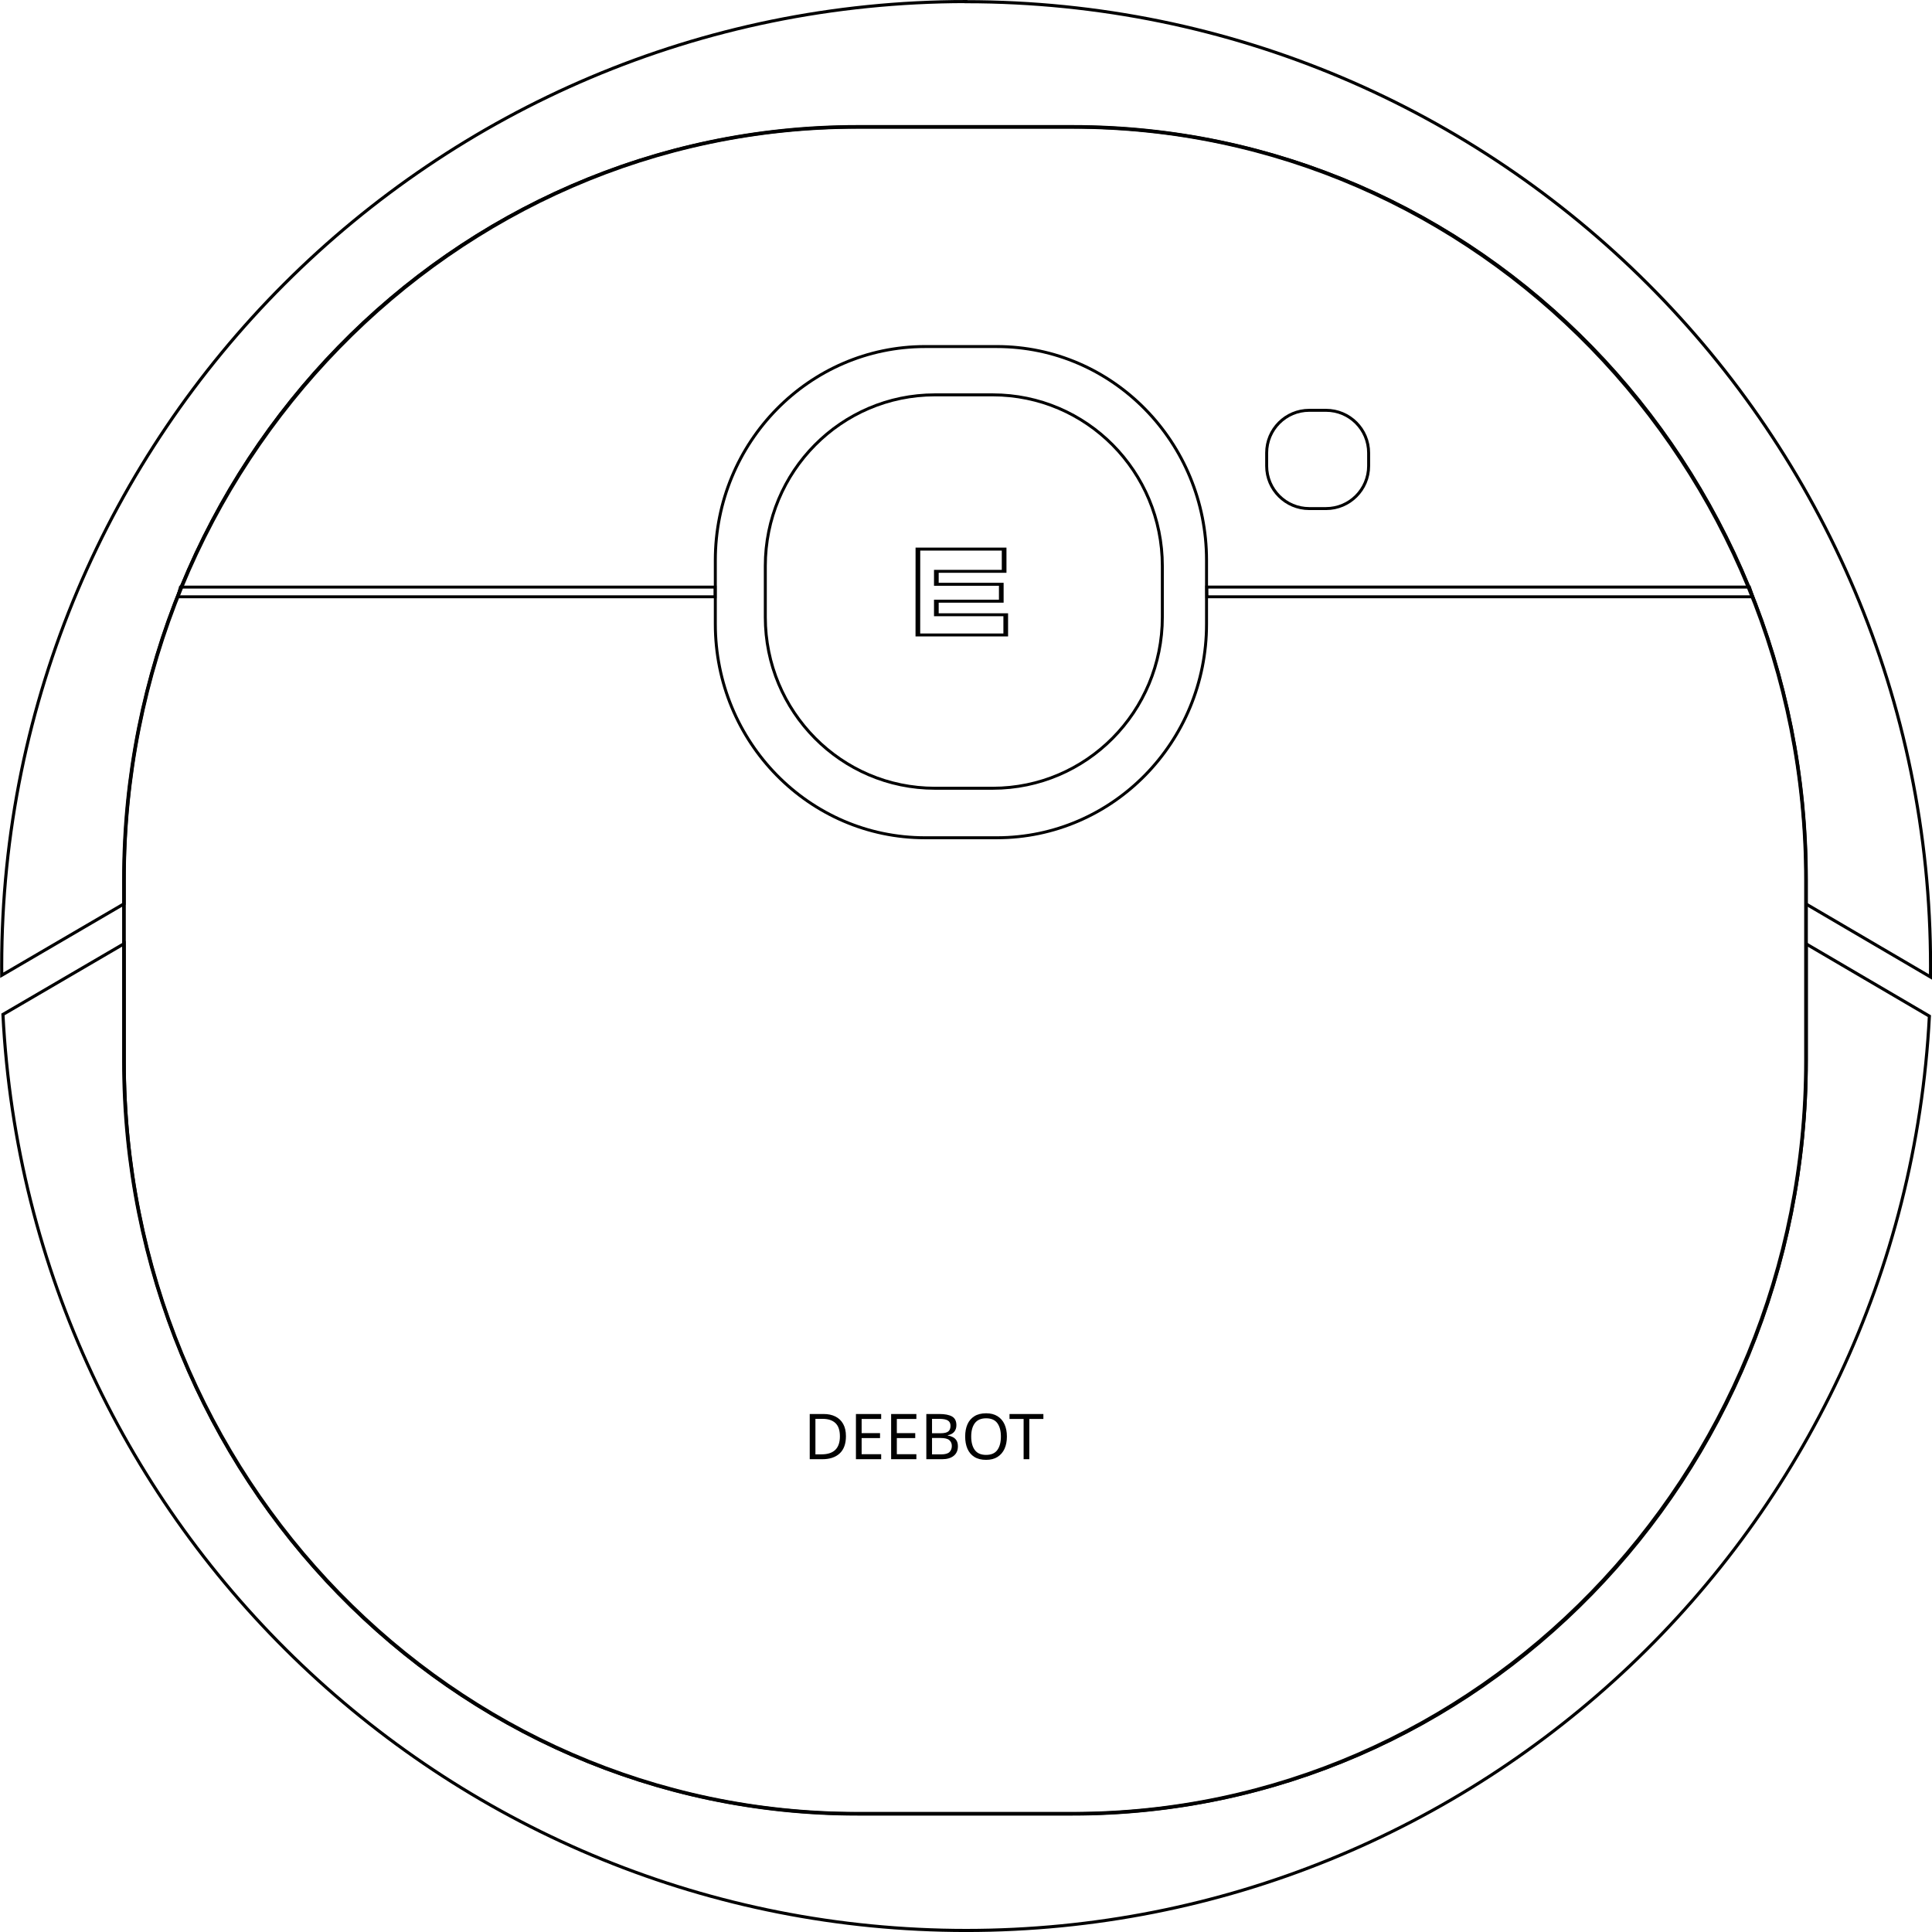
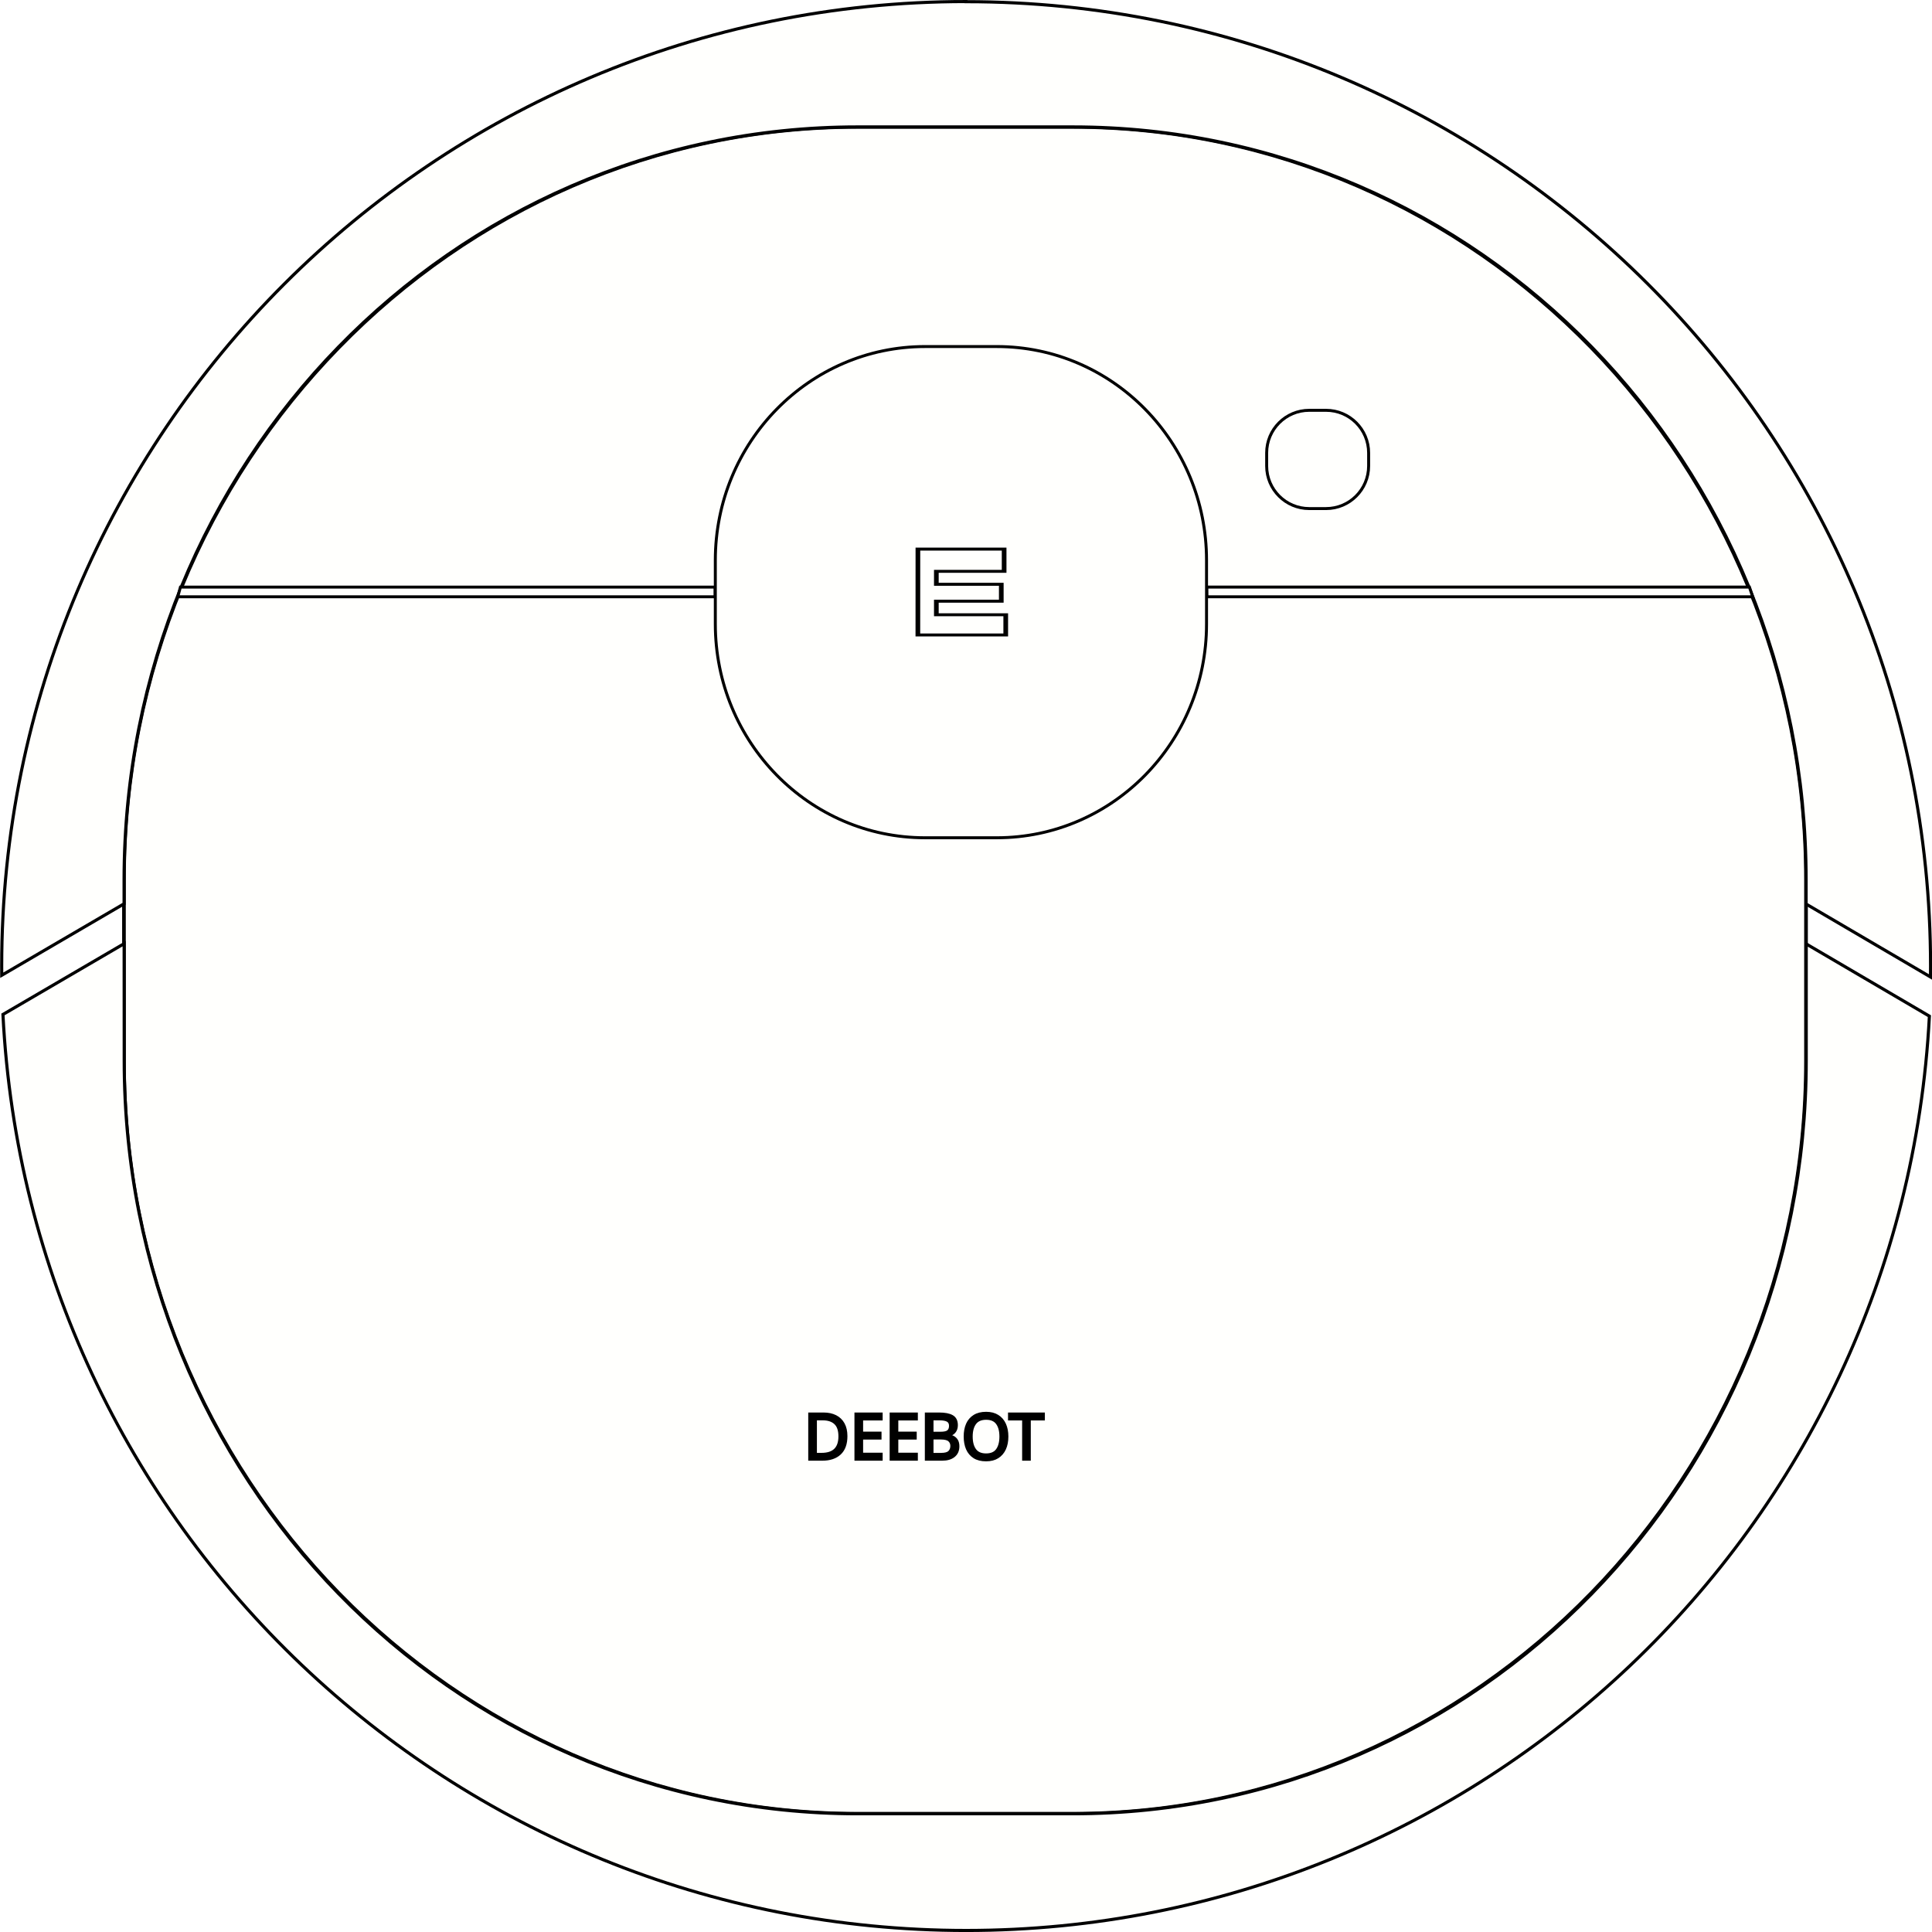
<svg xmlns="http://www.w3.org/2000/svg" width="800" height="800" version="1.1" viewBox="0 0 800 800">
  <g>
-     <g fill="none" stroke="#000">
-       <rect x="316.9" y="163.5" width="164.4" height="162.9" rx="70.23" ry="70.85" stroke-width="1.229" />
-       <rect x="524.5" y="169.9" width="42.22" height="40.69" ry="17.63" stroke-width="1.229" />
+     <g fill="#fffffd" stroke="#000">
+       <g fill-rule="evenodd">
+         <rect x="51.33" y="52.54" width="696.5" height="698.5" rx="303.7" ry="311.8" stroke-width="1.514" />
+         <path d="m400 0.645a399.4 399.4 0 0 0-399.3 399.4 399.4 399.4 0 0 0 0.017 3.792l50.66-29.6v-9.882c0-172.7 135.5-311.8 303.7-311.8h89.09c168.2 0 303.7 139.1 303.7 311.8v9.985l51.51 30.2a399.4 399.4 0 0 0 0.026-4.51v-0.034a399.4 399.4 0 0 0-399.4-399.3zm-348.6 390.1-50.18 29.32a399.4 399.4 0 0 0 398.9 379.3 399.4 399.4 0 0 0 398.8-378.6l-51-29.9v48.38c0 172.7-135.5 311.8-303.7 311.8h-89.09c-168.2 0-303.7-139.1-303.7-311.8z" stroke-width="1.29" />
+         <rect x="316.9" y="163.5" width="164.4" height="162.9" rx="70.23" ry="70.85" stroke-width="1.229" />
+         <rect x="524.5" y="169.9" width="42.22" height="40.69" ry="17.63" stroke-width="1.229" />
+       </g>
      <path d="m74.71 243.1h221.4v4.007h-222.5z" stroke-width="1.221" />
      <path d="m499.7 243.1h224.7l1.352 4.013h-226z" stroke-width="1.229" />
-       <rect x="296.2" y="143.5" width="203.4" height="203.4" rx="86.85" ry="88.49" stroke-width="1.229" />
+       <rect x="296.2" y="143.5" width="203.4" height="203.4" rx="86.85" ry="88.49" fill-rule="evenodd" stroke-width="1.229" />
    </g>
-     <text transform="scale(.9997 1)" x="332.844" y="604.224" fill="#000000" font-family="sans-serif" font-size="26.22px" stroke-width="1.229" style="line-height:1.25" xml:space="preserve">
-       <tspan x="332.844" y="604.224" font-size="26.22px" stroke-width="1.229">DEEBOT</tspan>
+     <text transform="scale(.9997 1)" x="332.844" y="604.224" fill="#000000" font-family="sans-serif" font-size="26.22px" stroke="#000000" stroke-width="1.229" style="line-height:1.25" xml:space="preserve">
+       <tspan x="332.844" y="604.224" fill="#000000" font-size="26.22px" stroke="#000000" stroke-width="1.229">DEEBOT</tspan>
    </text>
-     <g fill="none" stroke="#000">
-       <g transform="matrix(1.549 0 0 .9752 -95.15 -88.79)" stroke-width="1.25" aria-label="E">
-         <path d="m306.8 324.2h23.05v9.445h-18.12v5.496h17.36v7.176h-17.36v5.769h18.55v8.563h-23.49z" stroke-width="1.25" />
-       </g>
-       <rect x="51.33" y="52.54" width="696.5" height="698.5" rx="303.7" ry="311.8" stroke-width="1.514" />
-       <path d="m400 0.645a399.4 399.4 0 0 0-399.3 399.4 399.4 399.4 0 0 0 0.017 3.792l50.66-29.6v-9.882c0-172.7 135.5-311.8 303.7-311.8h89.09c168.2 0 303.7 139.1 303.7 311.8v9.985l51.51 30.2a399.4 399.4 0 0 0 0.026-4.51v-0.034a399.4 399.4 0 0 0-399.4-399.3zm-348.6 390.1-50.18 29.32a399.4 399.4 0 0 0 398.9 379.3 399.4 399.4 0 0 0 398.8-378.6l-51-29.9v48.38c0 172.7-135.5 311.8-303.7 311.8h-89.09c-168.2 0-303.7-139.1-303.7-311.8z" stroke-width="1.29" />
+     <g transform="matrix(1.549 0 0 .9752 -95.15 -88.79)" fill="#fffffd" stroke="#000" stroke-width="1.25" aria-label="E">
+       <path d="m306.8 324.2h23.05v9.445h-18.12v5.496h17.36v7.176h-17.36v5.769h18.55v8.563h-23.49z" fill="#fffffd" stroke-width="1.25" />
    </g>
  </g>
</svg>
